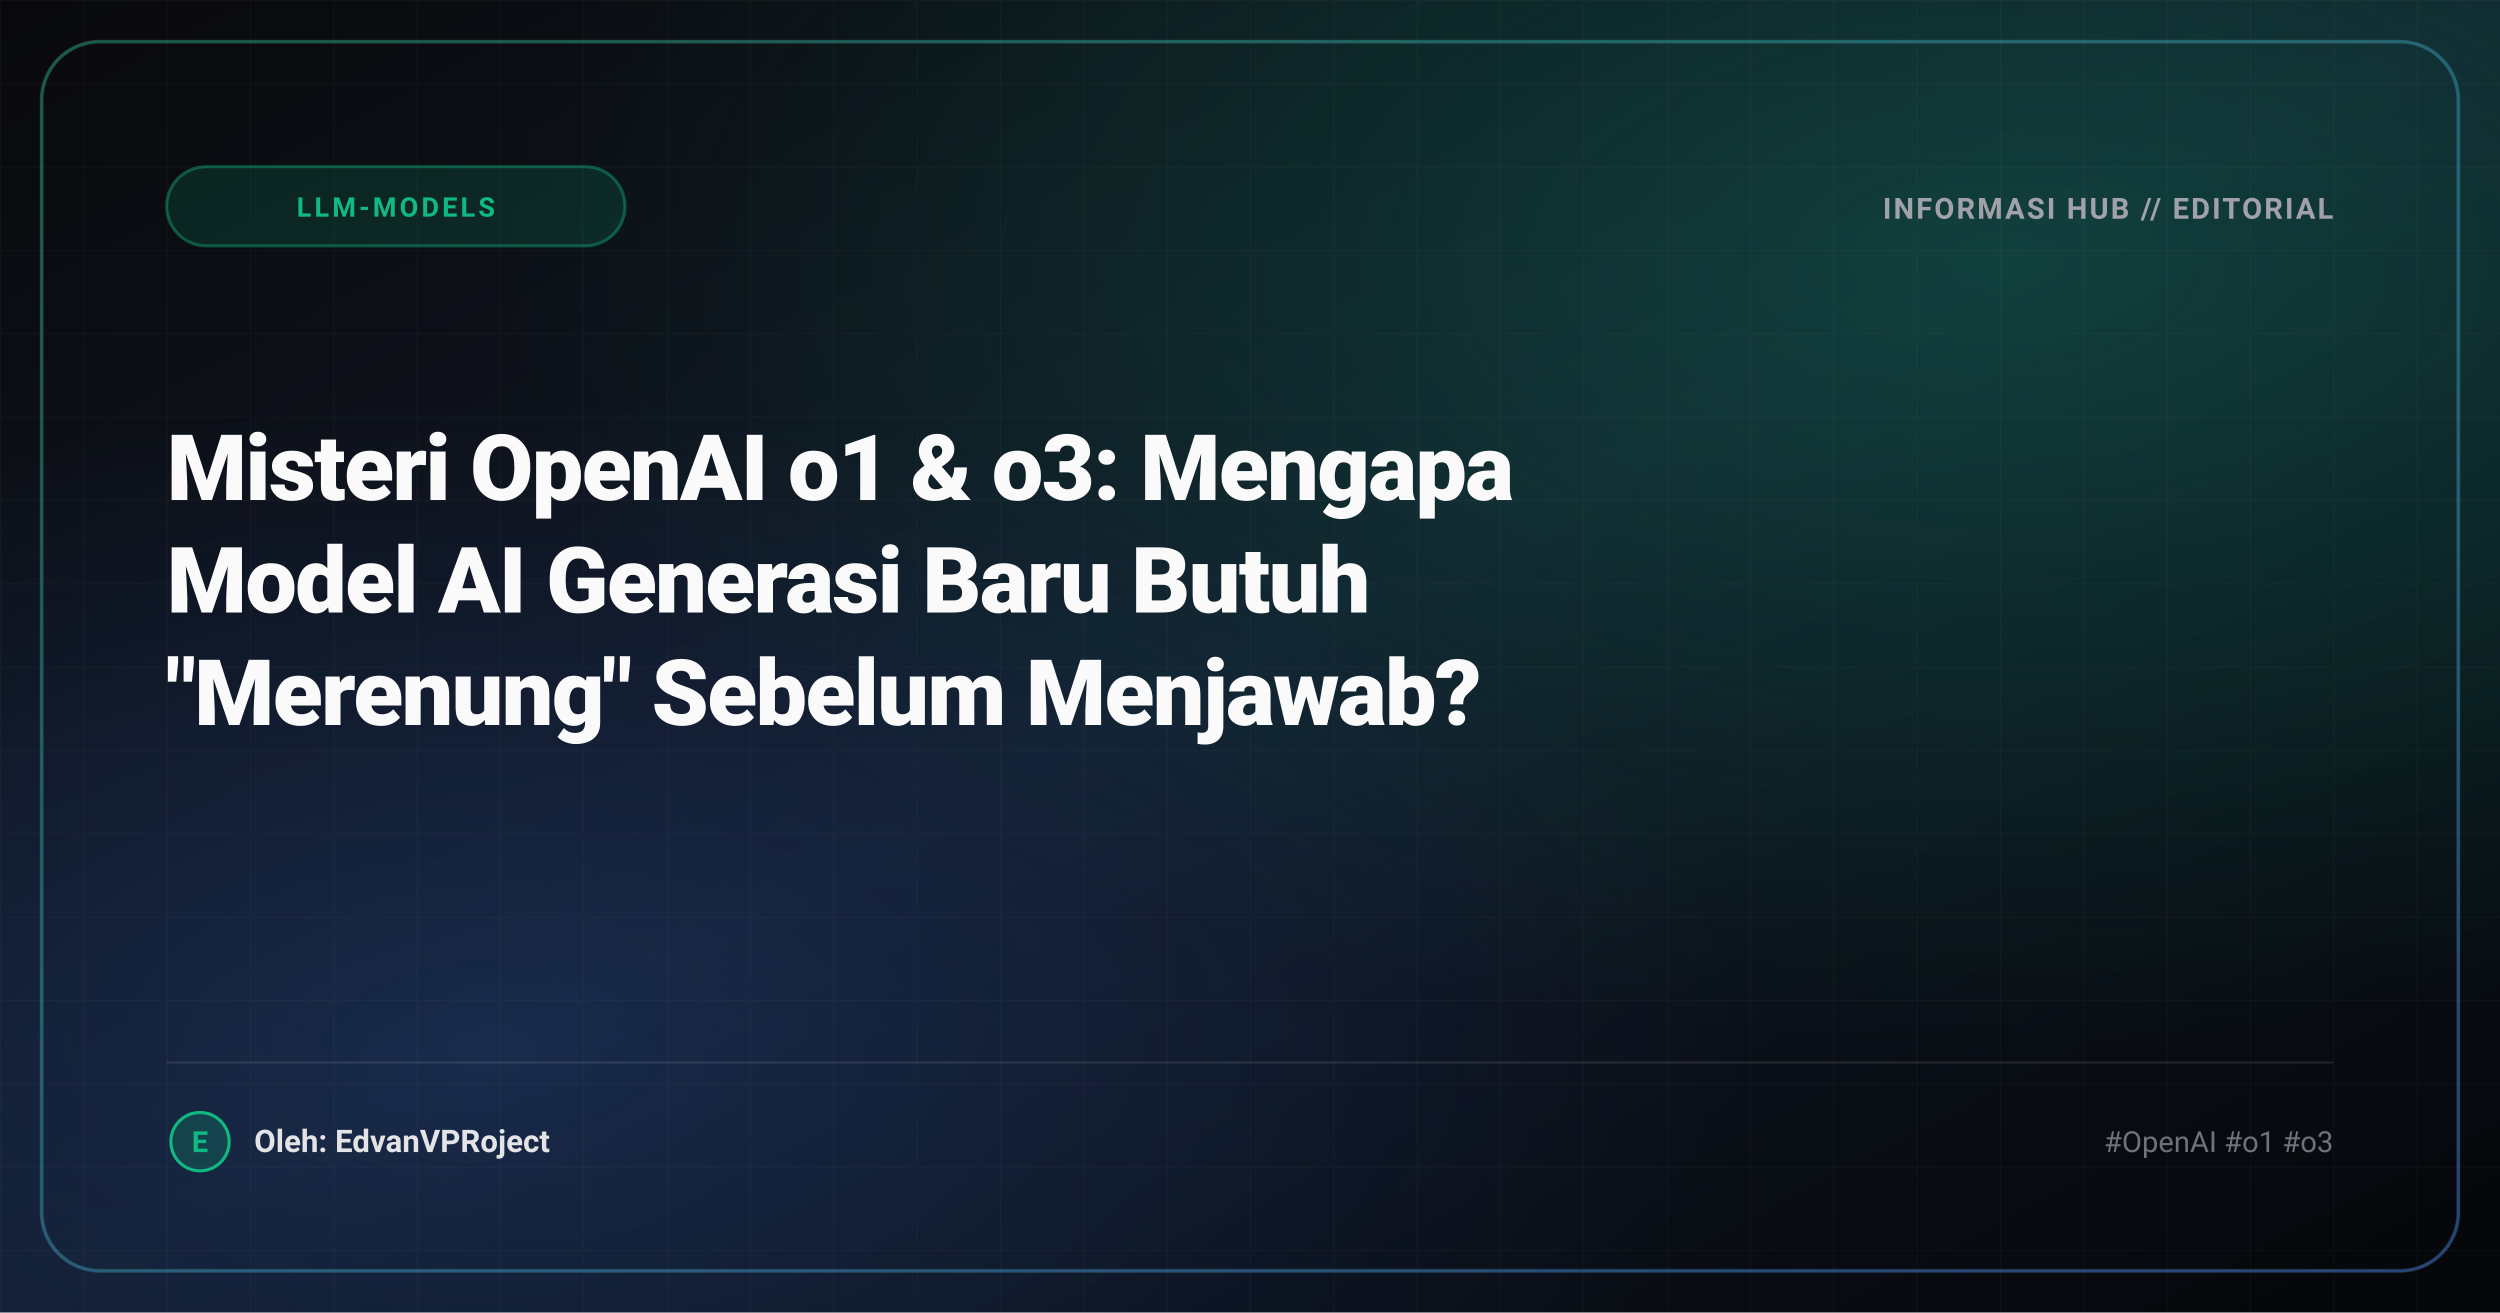
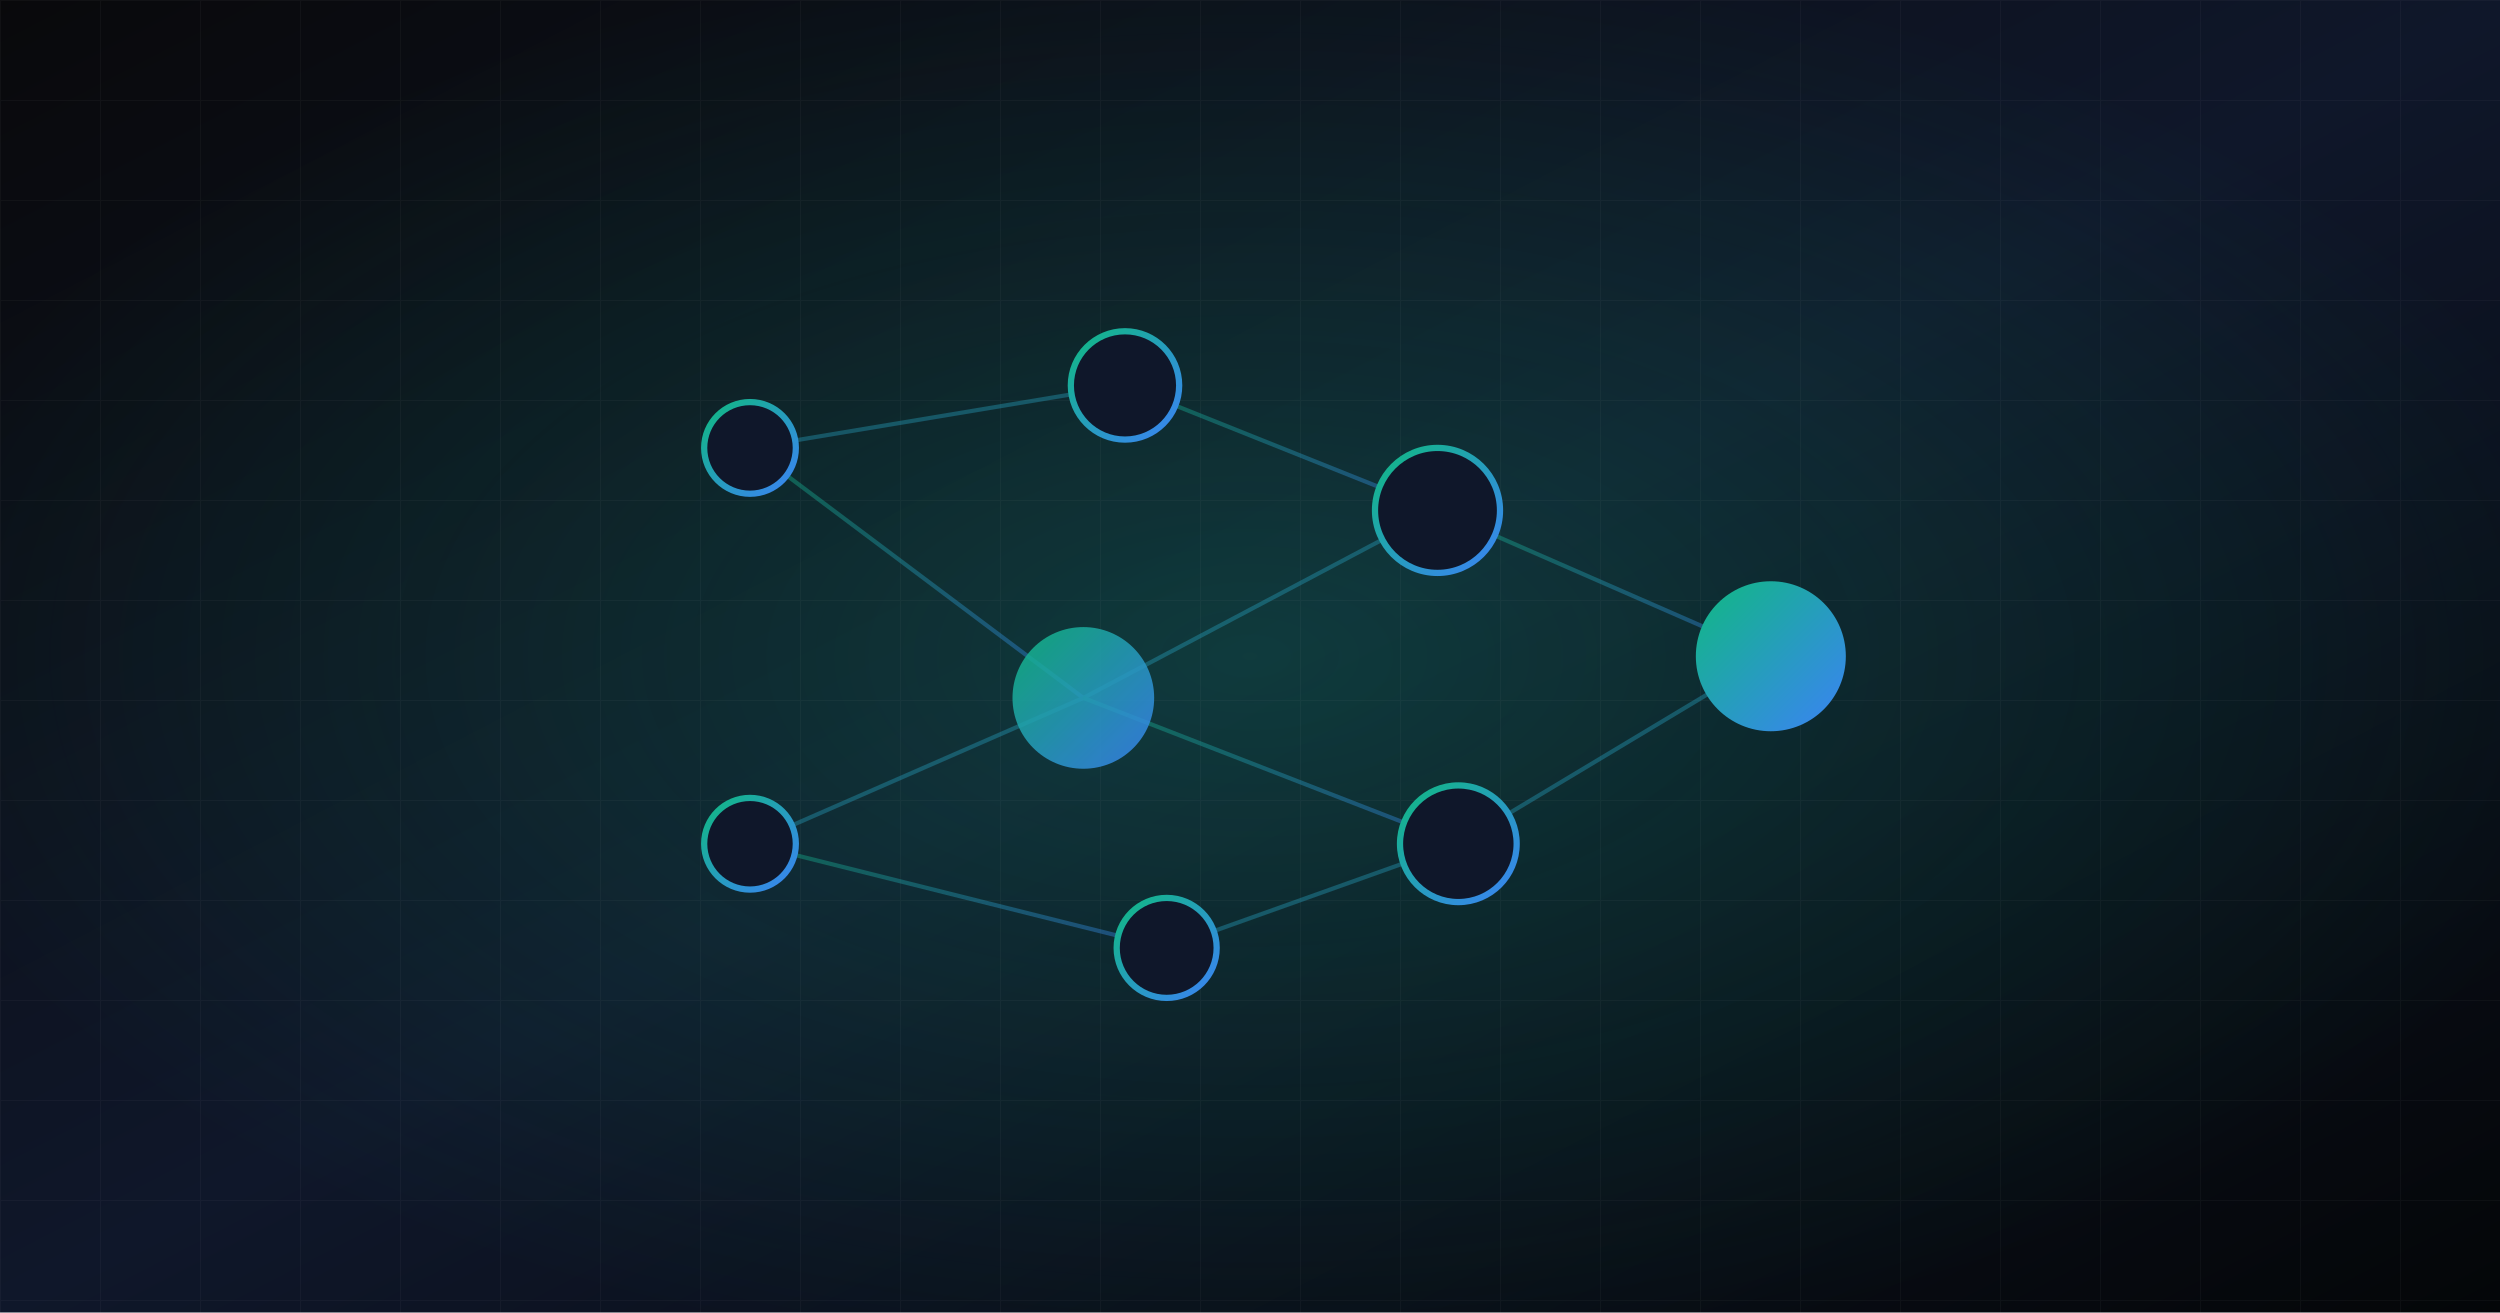
- <svg xmlns="http://www.w3.org/2000/svg" viewBox="0 0 1200 630" width="1200" height="630" shape-rendering="geometricPrecision" text-rendering="geometricPrecision">
+ <svg xmlns="http://www.w3.org/2000/svg" viewBox="0 0 1200 630" width="1200" height="630" shape-rendering="geometricPrecision">
  <defs>
-     <style>
-       text {
-         font-family: -apple-system, BlinkMacSystemFont, "Segoe UI", Roboto, "Helvetica Neue", Arial, sans-serif;
-         text-rendering: geometricPrecision;
-         -webkit-font-smoothing: antialiased;
-       }
-     </style>
    <linearGradient id="bgGrad" x1="0%" y1="0%" x2="100%" y2="100%">
      <stop offset="0%" stop-color="#09090b" />
-       <stop offset="50%" stop-color="#111827" />
+       <stop offset="50%" stop-color="#0f172a" />
      <stop offset="100%" stop-color="#040608" />
    </linearGradient>
    <linearGradient id="accGrad" x1="0%" y1="0%" x2="100%" y2="100%">
      <stop offset="0%" stop-color="#10b981" />
      <stop offset="100%" stop-color="#3b82f6" />
    </linearGradient>
-     <radialGradient id="glow" cx="80%" cy="20%" r="60%">
-       <stop offset="0%" stop-color="#10b981" stop-opacity="0.25" />
+     <radialGradient id="glow" cx="50%" cy="50%" r="55%">
+       <stop offset="0%" stop-color="#10b981" stop-opacity="0.22" />
      <stop offset="100%" stop-color="#10b981" stop-opacity="0" />
    </radialGradient>
-     <radialGradient id="glow2" cx="20%" cy="80%" r="50%">
-       <stop offset="0%" stop-color="#3b82f6" stop-opacity="0.18" />
-       <stop offset="100%" stop-color="#3b82f6" stop-opacity="0" />
-     </radialGradient>
-     <pattern id="grid" width="40" height="40" patternUnits="userSpaceOnUse">
-       <path d="M 40 0 L 0 0 0 40" fill="none" stroke="rgba(255,255,255,0.03)" stroke-width="1" />
+     <pattern id="grid" width="48" height="48" patternUnits="userSpaceOnUse">
+       <path d="M 48 0 L 0 0 0 48" fill="none" stroke="rgba(255,255,255,0.035)" stroke-width="1" />
    </pattern>
  </defs>
  <rect width="1200" height="630" fill="url(#bgGrad)" />
  <rect width="1200" height="630" fill="url(#glow)" />
-   <rect width="1200" height="630" fill="url(#glow2)" />
  <rect width="1200" height="630" fill="url(#grid)" />
-   <rect x="20" y="20" width="1160" height="590" rx="28" fill="none" stroke="rgba(255,255,255,0.08)" stroke-width="2" />
-   <rect x="20" y="20" width="1160" height="590" rx="28" fill="none" stroke="url(#accGrad)" stroke-width="1.5" opacity="0.4" />
-   <g transform="translate(80, 80)">
-     <rect x="0" y="0" width="220" height="38" rx="19" fill="#10b981" fill-opacity="0.15" stroke="#10b981" stroke-opacity="0.4" stroke-width="1.5" />
-     <text x="110" y="24" fill="#10b981" font-family="system-ui, -apple-system, sans-serif" font-size="13" font-weight="700" text-anchor="middle" letter-spacing="1.5">
-       LLM-MODELS
-     </text>
-     <text x="1040" y="25" fill="#a1a1aa" font-family="monospace, monospace" font-size="14" font-weight="600" text-anchor="end" letter-spacing="1">
-       INFORMASI HUB // EDITORIAL
-     </text>
-   </g>
-   <g transform="translate(0, 200)">
-     <text x="80" y="40" fill="#fafafa" font-family="system-ui, -apple-system, sans-serif" font-size="44" font-weight="800" letter-spacing="-0.8">
-       <tspan x="80" dy="0">Misteri OpenAI o1 &amp; o3: Mengapa</tspan>
-       <tspan x="80" dy="54">Model AI Generasi Baru Butuh</tspan>
-       <tspan x="80" dy="54">"Merenung" Sebelum Menjawab?</tspan>
-     </text>
-   </g>
-   <g transform="translate(80, 510)">
-     <line x1="0" y1="0" x2="1040" y2="0" stroke="rgba(255,255,255,0.1)" stroke-width="1" />
-     <circle cx="16" cy="38" r="14" fill="#10b981" fill-opacity="0.2" stroke="#10b981" stroke-width="1.5" />
-     <text x="16" y="43" fill="#10b981" font-family="sans-serif" font-size="14" font-weight="bold" text-anchor="middle">E</text>
-     <text x="42" y="43" fill="#e4e4e7" font-family="monospace, monospace" font-size="15" font-weight="600">
-       Oleh: EdvanVPRoject
-     </text>
-     <text x="1040" y="43" fill="#71717a" font-family="monospace, monospace" font-size="14" text-anchor="end">
-       #OpenAI   #o1   #o3
-     </text>
+   <g transform="translate(600, 315)">
+     <g stroke="url(#accGrad)" stroke-width="2" opacity="0.4">
+       <line x1="-240" y1="-100" x2="-60" y2="-130" />
+       <line x1="-240" y1="-100" x2="-80" y2="20" />
+       <line x1="-240" y1="90" x2="-80" y2="20" />
+       <line x1="-240" y1="90" x2="-40" y2="140" />
+       <line x1="-60" y1="-130" x2="90" y2="-70" />
+       <line x1="-80" y1="20" x2="90" y2="-70" />
+       <line x1="-80" y1="20" x2="100" y2="90" />
+       <line x1="-40" y1="140" x2="100" y2="90" />
+       <line x1="90" y1="-70" x2="250" y2="0" />
+       <line x1="100" y1="90" x2="250" y2="0" />
+     </g>
+     <circle cx="-240" cy="-100" r="22" fill="#0f172a" stroke="url(#accGrad)" stroke-width="3" />
+     <circle cx="-240" cy="90" r="22" fill="#0f172a" stroke="url(#accGrad)" stroke-width="3" />
+     <circle cx="-60" cy="-130" r="26" fill="#0f172a" stroke="url(#accGrad)" stroke-width="3" />
+     <circle cx="-80" cy="20" r="34" fill="url(#accGrad)" opacity="0.85" />
+     <circle cx="-40" cy="140" r="24" fill="#0f172a" stroke="url(#accGrad)" stroke-width="3" />
+     <circle cx="90" cy="-70" r="30" fill="#0f172a" stroke="url(#accGrad)" stroke-width="3" />
+     <circle cx="100" cy="90" r="28" fill="#0f172a" stroke="url(#accGrad)" stroke-width="3" />
+     <circle cx="250" cy="0" r="36" fill="url(#accGrad)" />
  </g>
</svg>
